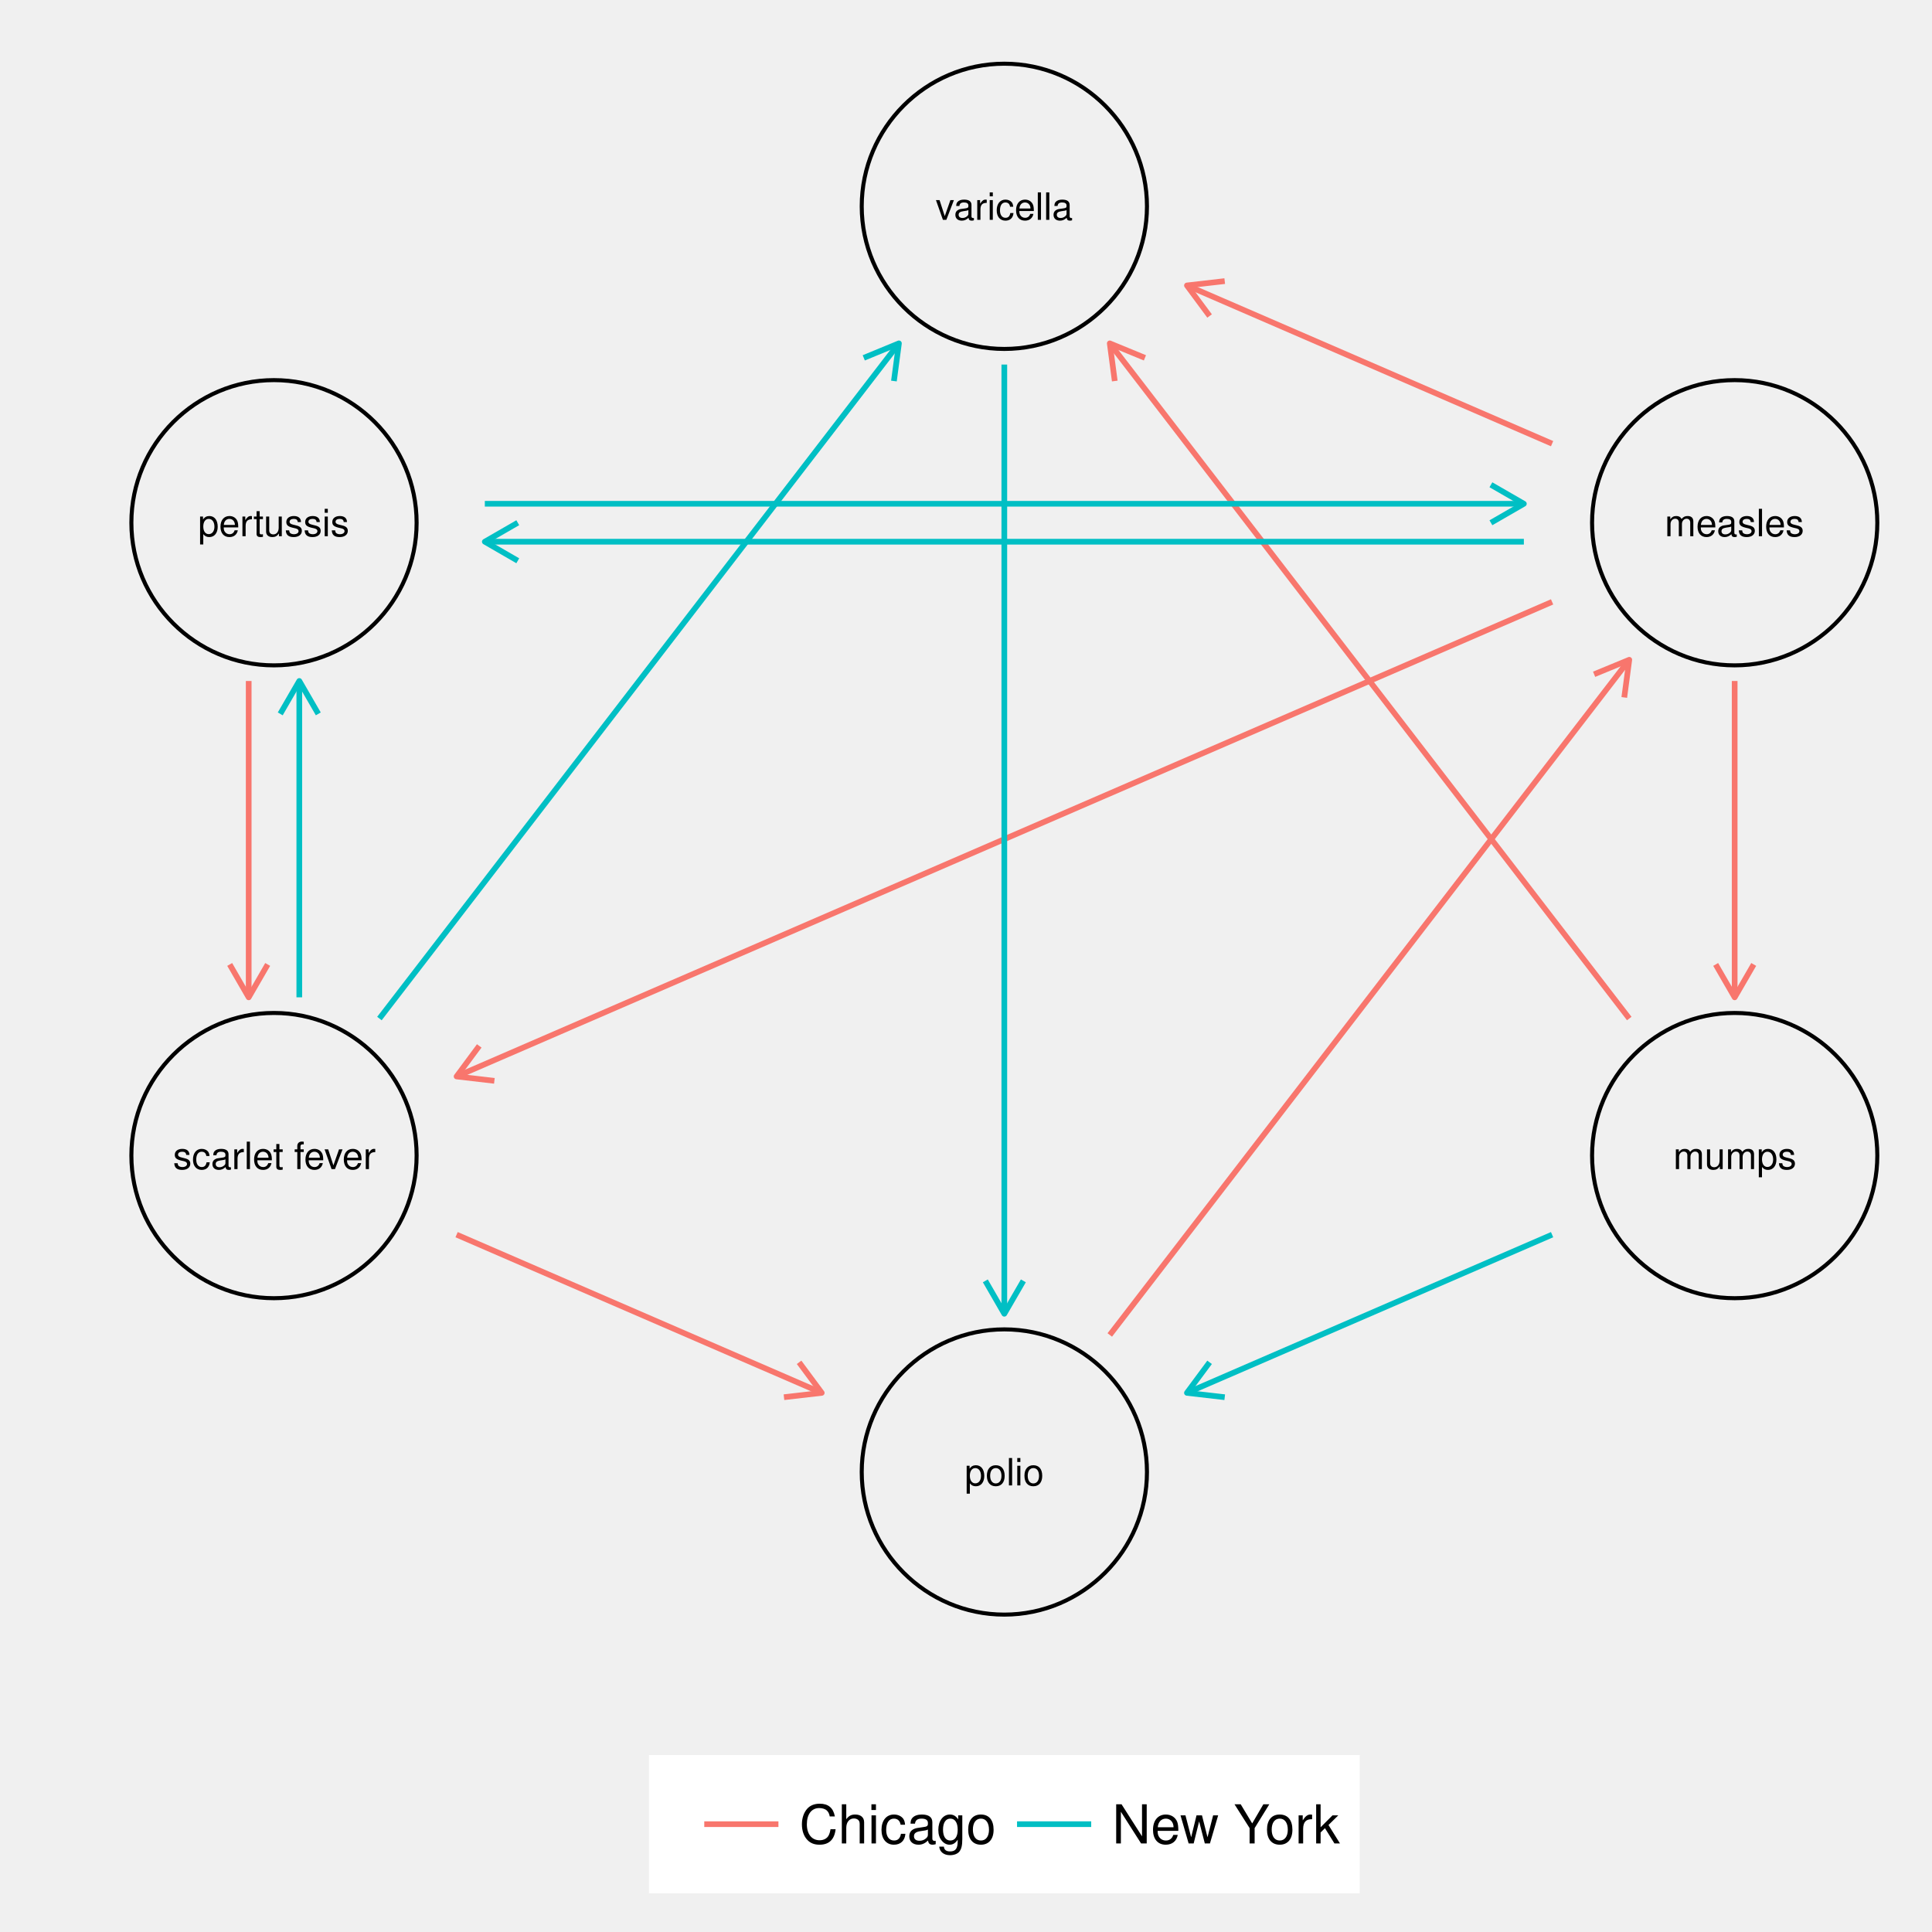
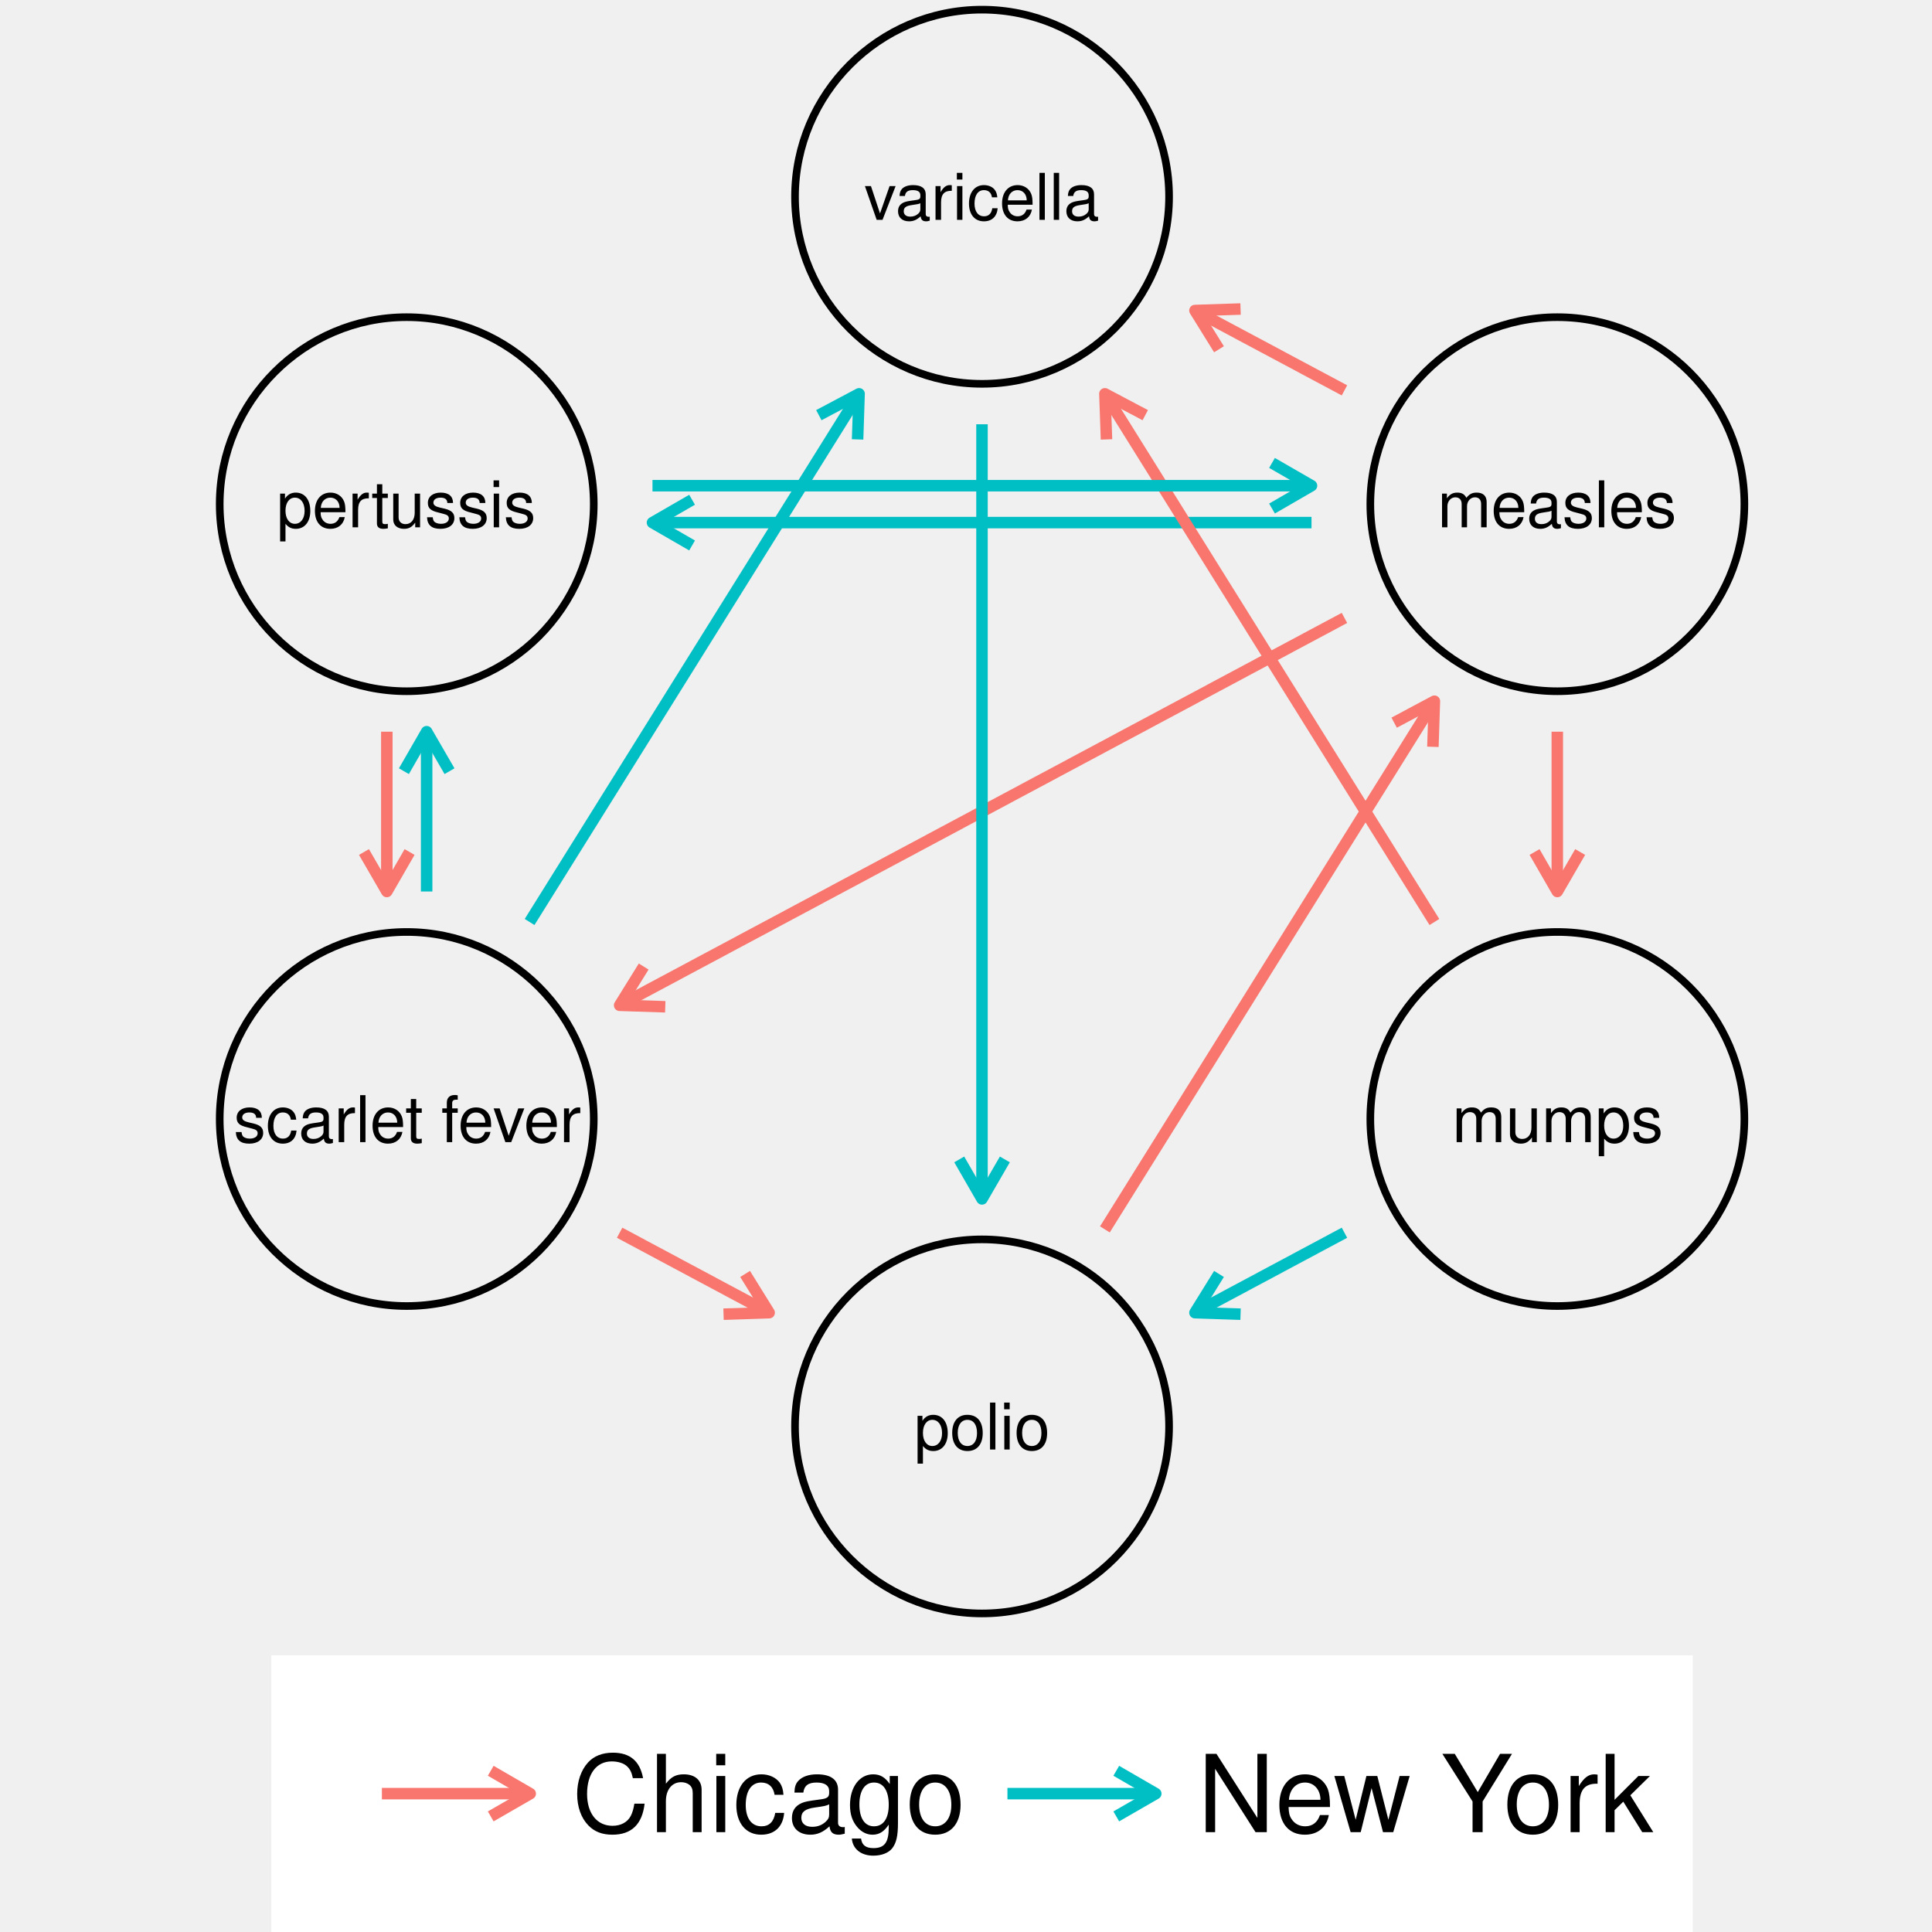
- <svg xmlns="http://www.w3.org/2000/svg" viewBox="0 0 450 450" height="450" width="450" xml:space="preserve" version="1.1" id="svg2">
+ <svg xmlns="http://www.w3.org/2000/svg" viewBox="0 0 225 225" height="225" width="225" xml:space="preserve" version="1.1" id="svg2">
  <defs id="defs6">
    <clipPath id="clipPath26" clipPathUnits="userSpaceOnUse">
-       <path id="path28" d="m 14.29,352.8 345.71,0 0,7.2 -345.71,0 0,-7.2 z" />
+       <path id="path28" d="m 2.99,180 177.01,0 0,0 -177.01,0 z" />
    </clipPath>
    <clipPath id="clipPath36" clipPathUnits="userSpaceOnUse">
-       <path id="path38" d="m 14.29,54.47 345.71,0 0,298.33 -345.71,0 0,-298.33 z" />
+       <path id="path38" d="M 2.99,28.77 180,28.77 180,180 2.99,180 2.99,28.77 Z" />
    </clipPath>
  </defs>
-   <g transform="matrix(1.25,0,0,-1.25,0,450)" id="g10">
+   <g transform="matrix(1.25,0,0,-1.25,0,225)" id="g10">
    <g id="g12" />
    <g id="g14" />
    <g id="g16" />
    <g id="g18" />
    <g id="g20" />
    <g id="g22">
      <g clip-path="url(#clipPath26)" id="g24" />
    </g>
    <g id="g30" />
    <g id="g32">
      <g clip-path="url(#clipPath36)" id="g34">
-         <path id="path40" style="fill:none;stroke:#000000;stroke-width:0.75;stroke-linecap:round;stroke-linejoin:round;stroke-miterlimit:10;stroke-dasharray:none;stroke-opacity:1" d="m 160.57,321.55 c 0,14.62 11.96,26.58 26.57,26.58 14.62,0 26.58,-11.96 26.58,-26.58 0,-14.61 -11.96,-26.57 -26.58,-26.57 -14.61,0 -26.57,11.96 -26.57,26.57" />
-         <path id="path42" style="fill:none;stroke:#000000;stroke-width:0.75;stroke-linecap:round;stroke-linejoin:round;stroke-miterlimit:10;stroke-dasharray:none;stroke-opacity:1" d="m 296.66,262.59 c 0,14.62 11.96,26.58 26.57,26.58 14.62,0 26.58,-11.96 26.58,-26.58 0,-14.61 -11.96,-26.57 -26.58,-26.57 -14.61,0 -26.57,11.96 -26.57,26.57" />
-         <path id="path44" style="fill:none;stroke:#000000;stroke-width:0.75;stroke-linecap:round;stroke-linejoin:round;stroke-miterlimit:10;stroke-dasharray:none;stroke-opacity:1" d="m 296.66,144.68 c 0,14.61 11.96,26.57 26.57,26.57 14.62,0 26.58,-11.96 26.58,-26.57 0,-14.62 -11.96,-26.58 -26.58,-26.58 -14.61,0 -26.57,11.96 -26.57,26.58" />
-         <path id="path46" style="fill:none;stroke:#000000;stroke-width:0.75;stroke-linecap:round;stroke-linejoin:round;stroke-miterlimit:10;stroke-dasharray:none;stroke-opacity:1" d="m 160.57,85.72 c 0,14.61 11.96,26.57 26.57,26.57 14.62,0 26.58,-11.96 26.58,-26.57 0,-14.62 -11.96,-26.58 -26.58,-26.58 -14.61,0 -26.57,11.96 -26.57,26.58" />
-         <path id="path48" style="fill:none;stroke:#000000;stroke-width:0.75;stroke-linecap:round;stroke-linejoin:round;stroke-miterlimit:10;stroke-dasharray:none;stroke-opacity:1" d="m 24.48,144.68 c 0,14.61 11.96,26.57 26.57,26.57 14.62,0 26.58,-11.96 26.58,-26.57 0,-14.62 -11.96,-26.58 -26.58,-26.58 -14.61,0 -26.57,11.96 -26.57,26.58" />
-         <path id="path50" style="fill:none;stroke:#000000;stroke-width:0.75;stroke-linecap:round;stroke-linejoin:round;stroke-miterlimit:10;stroke-dasharray:none;stroke-opacity:1" d="m 24.48,262.59 c 0,14.62 11.96,26.58 26.57,26.58 14.62,0 26.58,-11.96 26.58,-26.58 0,-14.61 -11.96,-26.57 -26.58,-26.57 -14.61,0 -26.57,11.96 -26.57,26.57" />
-         <text id="text52" style="font-variant:normal;font-weight:normal;font-size:7px;font-family:Helvetica;-inkscape-font-specification:Helvetica;writing-mode:lr-tb;fill:#000000;fill-opacity:1;fill-rule:nonzero;stroke:none" transform="matrix(1,0,0,-1,174.34,319.04)">
-           <tspan id="tspan54" y="0" x="0 3.325 7.217 9.653 11.207 14.707 18.599 20.153 21.707">varicella</tspan>
+         <path id="path40" style="fill:none;stroke:#000000;stroke-width:0.71;stroke-linecap:round;stroke-linejoin:round;stroke-miterlimit:10;stroke-dasharray:none;stroke-opacity:1" d="m 74.07,161.67 c 0,9.58 7.84,17.43 17.42,17.43 9.59,0 17.43,-7.85 17.43,-17.43 0,-9.58 -7.84,-17.43 -17.43,-17.43 -9.58,0 -17.42,7.85 -17.42,17.43" />
+         <path id="path42" style="fill:none;stroke:#000000;stroke-width:0.71;stroke-linecap:round;stroke-linejoin:round;stroke-miterlimit:10;stroke-dasharray:none;stroke-opacity:1" d="m 127.67,133.03 c 0,9.58 7.84,17.42 17.42,17.42 9.59,0 17.43,-7.84 17.43,-17.42 0,-9.59 -7.84,-17.43 -17.43,-17.43 -9.58,0 -17.42,7.84 -17.42,17.43" />
+         <path id="path44" style="fill:none;stroke:#000000;stroke-width:0.71;stroke-linecap:round;stroke-linejoin:round;stroke-miterlimit:10;stroke-dasharray:none;stroke-opacity:1" d="m 127.67,75.74 c 0,9.59 7.84,17.43 17.42,17.43 9.59,0 17.43,-7.84 17.43,-17.43 0,-9.58 -7.84,-17.42 -17.43,-17.42 -9.58,0 -17.42,7.84 -17.42,17.42" />
+         <path id="path46" style="fill:none;stroke:#000000;stroke-width:0.71;stroke-linecap:round;stroke-linejoin:round;stroke-miterlimit:10;stroke-dasharray:none;stroke-opacity:1" d="m 74.07,47.1 c 0,9.59 7.84,17.43 17.42,17.43 9.59,0 17.43,-7.84 17.43,-17.43 0,-9.58 -7.84,-17.42 -17.43,-17.42 -9.58,0 -17.42,7.84 -17.42,17.42" />
+         <path id="path48" style="fill:none;stroke:#000000;stroke-width:0.71;stroke-linecap:round;stroke-linejoin:round;stroke-miterlimit:10;stroke-dasharray:none;stroke-opacity:1" d="m 20.47,75.74 c 0,9.59 7.84,17.43 17.42,17.43 9.59,0 17.43,-7.84 17.43,-17.43 0,-9.58 -7.84,-17.42 -17.43,-17.42 -9.58,0 -17.42,7.84 -17.42,17.42" />
+         <path id="path50" style="fill:none;stroke:#000000;stroke-width:0.71;stroke-linecap:round;stroke-linejoin:round;stroke-miterlimit:10;stroke-dasharray:none;stroke-opacity:1" d="m 20.47,133.03 c 0,9.58 7.84,17.42 17.42,17.42 9.59,0 17.43,-7.84 17.43,-17.42 0,-9.59 -7.84,-17.43 -17.43,-17.43 -9.58,0 -17.42,7.84 -17.42,17.43" />
+         <text id="text52" style="font-variant:normal;font-weight:normal;font-size:6px;font-family:Helvetica;-inkscape-font-specification:Helvetica;writing-mode:lr-tb;fill:#000000;fill-opacity:1;fill-rule:nonzero;stroke:none" transform="matrix(1,0,0,-1,80.52,159.52)">
+           <tspan id="tspan54" y="0" x="0 2.85 6.186 8.274 9.606 12.606 15.942 17.274 18.606">varicella</tspan>
        </text>
-         <text id="text56" style="font-variant:normal;font-weight:normal;font-size:7px;font-family:Helvetica;-inkscape-font-specification:Helvetica;writing-mode:lr-tb;fill:#000000;fill-opacity:1;fill-rule:nonzero;stroke:none" transform="matrix(1,0,0,-1,310.2,260.08)">
-           <tspan id="tspan58" y="0" x="0 5.831 9.723 13.615 17.115 18.669 22.561">measles</tspan>
+         <text id="text56" style="font-variant:normal;font-weight:normal;font-size:6px;font-family:Helvetica;-inkscape-font-specification:Helvetica;writing-mode:lr-tb;fill:#000000;fill-opacity:1;fill-rule:nonzero;stroke:none" transform="matrix(1,0,0,-1,133.93,130.87)">
+           <tspan id="tspan58" y="0" x="0 4.998 8.334 11.67 14.67 16.002 19.338">measles</tspan>
        </text>
-         <text id="text60" style="font-variant:normal;font-weight:normal;font-size:7px;font-family:Helvetica;-inkscape-font-specification:Helvetica;writing-mode:lr-tb;fill:#000000;fill-opacity:1;fill-rule:nonzero;stroke:none" transform="matrix(1,0,0,-1,311.79,142.16)">
-           <tspan id="tspan62" y="0" x="0 5.761 9.653 15.484 19.376">mumps</tspan>
+         <text id="text60" style="font-variant:normal;font-weight:normal;font-size:6px;font-family:Helvetica;-inkscape-font-specification:Helvetica;writing-mode:lr-tb;fill:#000000;fill-opacity:1;fill-rule:nonzero;stroke:none" transform="matrix(1,0,0,-1,135.29,73.59)">
+           <tspan id="tspan62" y="0" x="0 4.938 8.274 13.272 16.608">mumps</tspan>
        </text>
-         <text id="text64" style="font-variant:normal;font-weight:normal;font-size:7px;font-family:Helvetica;-inkscape-font-specification:Helvetica;writing-mode:lr-tb;fill:#000000;fill-opacity:1;fill-rule:nonzero;stroke:none" transform="matrix(1,0,0,-1,179.75,83.21)">
-           <tspan id="tspan66" y="0" x="0 3.892 7.784 9.338 10.892">polio</tspan>
+         <text id="text64" style="font-variant:normal;font-weight:normal;font-size:6px;font-family:Helvetica;-inkscape-font-specification:Helvetica;writing-mode:lr-tb;fill:#000000;fill-opacity:1;fill-rule:nonzero;stroke:none" transform="matrix(1,0,0,-1,85.16,44.95)">
+           <tspan id="tspan66" y="0" x="0 3.336 6.672 8.004 9.336">polio</tspan>
        </text>
-         <text id="text68" style="font-variant:normal;font-weight:normal;font-size:7px;font-family:Helvetica;-inkscape-font-specification:Helvetica;writing-mode:lr-tb;fill:#000000;fill-opacity:1;fill-rule:nonzero;stroke:none" transform="matrix(1,0,0,-1,32.24,142.16)">
-           <tspan id="tspan70" y="0" x="0 3.5 7 10.892 13.328 14.882 18.774 20.72 22.666 24.402 28.084 31.409 35.301">scarlet fever</tspan>
+         <text id="text68" style="font-variant:normal;font-weight:normal;font-size:6px;font-family:Helvetica;-inkscape-font-specification:Helvetica;writing-mode:lr-tb;fill:#000000;fill-opacity:1;fill-rule:nonzero;stroke:none" transform="matrix(1,0,0,-1,21.77,73.59)">
+           <tspan id="tspan70" y="0" x="0 3 6 9.336 11.424 12.756 16.092 17.76 19.428 20.916 24.072 26.922 30.258">scarlet fever</tspan>
        </text>
-         <text id="text72" style="font-variant:normal;font-weight:normal;font-size:7px;font-family:Helvetica;-inkscape-font-specification:Helvetica;writing-mode:lr-tb;fill:#000000;fill-opacity:1;fill-rule:nonzero;stroke:none" transform="matrix(1,0,0,-1,36.91,260.08)">
-           <tspan id="tspan74" y="0" x="0 3.892 7.784 10.395 12.341 16.233 19.733 23.233 24.787">pertussis</tspan>
+         <text id="text72" style="font-variant:normal;font-weight:normal;font-size:6px;font-family:Helvetica;-inkscape-font-specification:Helvetica;writing-mode:lr-tb;fill:#000000;fill-opacity:1;fill-rule:nonzero;stroke:none" transform="matrix(1,0,0,-1,25.77,130.87)">
+           <tspan id="tspan74" y="0" x="0 3.336 6.672 8.91 10.578 13.914 16.914 19.914 21.246">pertussis</tspan>
        </text>
-         <path id="path76" style="fill:none;stroke:#f8766d;stroke-width:1.06;stroke-linecap:butt;stroke-linejoin:round;stroke-miterlimit:10;stroke-dasharray:none;stroke-opacity:1" d="m 289.21,277.33 -68.04,29.48" />
-         <path id="path78" style="fill:none;stroke:#f8766d;stroke-width:1.06;stroke-linecap:butt;stroke-linejoin:round;stroke-miterlimit:10;stroke-dasharray:none;stroke-opacity:1" d="m 228.21,307.62 -7.04,-0.81 4.22,-5.69" />
-         <path id="path80" style="fill:none;stroke:#f8766d;stroke-width:1.06;stroke-linecap:butt;stroke-linejoin:round;stroke-miterlimit:10;stroke-dasharray:none;stroke-opacity:1" d="m 323.23,233.11 0,-58.95" />
-         <path id="path82" style="fill:none;stroke:#f8766d;stroke-width:1.06;stroke-linecap:butt;stroke-linejoin:round;stroke-miterlimit:10;stroke-dasharray:none;stroke-opacity:1" d="m 319.69,180.29 3.54,-6.13 3.55,6.13" />
-         <path id="path84" style="fill:none;stroke:#f8766d;stroke-width:1.06;stroke-linecap:butt;stroke-linejoin:round;stroke-miterlimit:10;stroke-dasharray:none;stroke-opacity:1" d="M 289.21,247.85 85.08,159.42" />
-         <path id="path86" style="fill:none;stroke:#f8766d;stroke-width:1.06;stroke-linecap:butt;stroke-linejoin:round;stroke-miterlimit:10;stroke-dasharray:none;stroke-opacity:1" d="m 89.3,165.11 -4.22,-5.69 7.04,-0.82" />
-         <path id="path88" style="fill:none;stroke:#f8766d;stroke-width:1.06;stroke-linecap:butt;stroke-linejoin:round;stroke-miterlimit:10;stroke-dasharray:none;stroke-opacity:1" d="m 303.59,170.21 -96.8,125.81" />
-         <path id="path90" style="fill:none;stroke:#f8766d;stroke-width:1.06;stroke-linecap:butt;stroke-linejoin:round;stroke-miterlimit:10;stroke-dasharray:none;stroke-opacity:1" d="m 213.34,293.32 -6.55,2.7 0.93,-7.02" />
-         <path id="path92" style="fill:none;stroke:#f8766d;stroke-width:1.06;stroke-linecap:butt;stroke-linejoin:round;stroke-miterlimit:10;stroke-dasharray:none;stroke-opacity:1" d="m 206.79,111.25 96.8,125.81" />
-         <path id="path94" style="fill:none;stroke:#f8766d;stroke-width:1.06;stroke-linecap:butt;stroke-linejoin:round;stroke-miterlimit:10;stroke-dasharray:none;stroke-opacity:1" d="m 302.66,230.04 0.93,7.02 -6.55,-2.7" />
-         <path id="path96" style="fill:none;stroke:#f8766d;stroke-width:1.06;stroke-linecap:butt;stroke-linejoin:round;stroke-miterlimit:10;stroke-dasharray:none;stroke-opacity:1" d="m 85.08,129.94 68.04,-29.48" />
-         <path id="path98" style="fill:none;stroke:#f8766d;stroke-width:1.06;stroke-linecap:butt;stroke-linejoin:round;stroke-miterlimit:10;stroke-dasharray:none;stroke-opacity:1" d="m 146.08,99.65 7.04,0.81 -4.22,5.69" />
-         <path id="path100" style="fill:none;stroke:#f8766d;stroke-width:1.06;stroke-linecap:butt;stroke-linejoin:round;stroke-miterlimit:10;stroke-dasharray:none;stroke-opacity:1" d="m 46.34,233.11 0,-58.95" />
-         <path id="path102" style="fill:none;stroke:#f8766d;stroke-width:1.06;stroke-linecap:butt;stroke-linejoin:round;stroke-miterlimit:10;stroke-dasharray:none;stroke-opacity:1" d="m 42.8,180.29 3.54,-6.13 3.54,6.13" />
-         <path id="path104" style="fill:none;stroke:#00bfc4;stroke-width:1.06;stroke-linecap:butt;stroke-linejoin:round;stroke-miterlimit:10;stroke-dasharray:none;stroke-opacity:1" d="m 283.95,259.06 -193.61,0" />
-         <path id="path106" style="fill:none;stroke:#00bfc4;stroke-width:1.06;stroke-linecap:butt;stroke-linejoin:round;stroke-miterlimit:10;stroke-dasharray:none;stroke-opacity:1" d="m 96.48,262.6 -6.14,-3.54 6.14,-3.55" />
-         <path id="path108" style="fill:none;stroke:#00bfc4;stroke-width:1.06;stroke-linecap:butt;stroke-linejoin:round;stroke-miterlimit:10;stroke-dasharray:none;stroke-opacity:1" d="M 289.21,129.94 221.17,100.46" />
-         <path id="path110" style="fill:none;stroke:#00bfc4;stroke-width:1.06;stroke-linecap:butt;stroke-linejoin:round;stroke-miterlimit:10;stroke-dasharray:none;stroke-opacity:1" d="m 225.39,106.15 -4.22,-5.69 7.04,-0.81" />
-         <path id="path112" style="fill:none;stroke:#00bfc4;stroke-width:1.06;stroke-linecap:butt;stroke-linejoin:round;stroke-miterlimit:10;stroke-dasharray:none;stroke-opacity:1" d="m 187.14,292.07 0,-176.87" />
-         <path id="path114" style="fill:none;stroke:#00bfc4;stroke-width:1.06;stroke-linecap:butt;stroke-linejoin:round;stroke-miterlimit:10;stroke-dasharray:none;stroke-opacity:1" d="m 183.6,121.33 3.54,-6.13 3.55,6.13" />
-         <path id="path116" style="fill:none;stroke:#00bfc4;stroke-width:1.06;stroke-linecap:butt;stroke-linejoin:round;stroke-miterlimit:10;stroke-dasharray:none;stroke-opacity:1" d="m 70.7,170.21 96.8,125.81" />
-         <path id="path118" style="fill:none;stroke:#00bfc4;stroke-width:1.06;stroke-linecap:butt;stroke-linejoin:round;stroke-miterlimit:10;stroke-dasharray:none;stroke-opacity:1" d="m 166.57,289 0.93,7.02 -6.55,-2.7" />
-         <path id="path120" style="fill:none;stroke:#00bfc4;stroke-width:1.06;stroke-linecap:butt;stroke-linejoin:round;stroke-miterlimit:10;stroke-dasharray:none;stroke-opacity:1" d="m 55.77,174.16 0,58.95" />
-         <path id="path122" style="fill:none;stroke:#00bfc4;stroke-width:1.06;stroke-linecap:butt;stroke-linejoin:round;stroke-miterlimit:10;stroke-dasharray:none;stroke-opacity:1" d="m 59.31,226.98 -3.54,6.13 -3.55,-6.13" />
-         <path id="path124" style="fill:none;stroke:#00bfc4;stroke-width:1.06;stroke-linecap:butt;stroke-linejoin:round;stroke-miterlimit:10;stroke-dasharray:none;stroke-opacity:1" d="m 90.34,266.13 193.61,0" />
-         <path id="path126" style="fill:none;stroke:#00bfc4;stroke-width:1.06;stroke-linecap:butt;stroke-linejoin:round;stroke-miterlimit:10;stroke-dasharray:none;stroke-opacity:1" d="m 277.81,262.59 6.14,3.54 -6.14,3.54" />
+         <path id="path76" style="fill:none;stroke:#f8766d;stroke-width:1.07;stroke-linecap:butt;stroke-linejoin:round;stroke-miterlimit:10;stroke-dasharray:none;stroke-opacity:1" d="m 125.26,143.63 -13.93,7.44" />
+         <path id="path78" style="fill:none;stroke:#f8766d;stroke-width:1.07;stroke-linecap:butt;stroke-linejoin:round;stroke-miterlimit:10;stroke-dasharray:none;stroke-opacity:1" d="m 115.58,151.21 -4.25,-0.14 2.24,-3.61" />
+         <path id="path80" style="fill:none;stroke:#f8766d;stroke-width:1.07;stroke-linecap:butt;stroke-linejoin:round;stroke-miterlimit:10;stroke-dasharray:none;stroke-opacity:1" d="m 145.09,111.83 0,-14.89" />
+         <path id="path82" style="fill:none;stroke:#f8766d;stroke-width:1.07;stroke-linecap:butt;stroke-linejoin:round;stroke-miterlimit:10;stroke-dasharray:none;stroke-opacity:1" d="m 142.97,100.62 2.12,-3.68 2.13,3.68" />
+         <path id="path84" style="fill:none;stroke:#00bfc4;stroke-width:1.07;stroke-linecap:butt;stroke-linejoin:round;stroke-miterlimit:10;stroke-dasharray:none;stroke-opacity:1" d="m 122.19,131.31 -61.4,0" />
+         <path id="path86" style="fill:none;stroke:#00bfc4;stroke-width:1.07;stroke-linecap:butt;stroke-linejoin:round;stroke-miterlimit:10;stroke-dasharray:none;stroke-opacity:1" d="m 64.48,133.44 -3.69,-2.13 3.69,-2.13" />
+         <path id="path88" style="fill:none;stroke:#f8766d;stroke-width:1.07;stroke-linecap:butt;stroke-linejoin:round;stroke-miterlimit:10;stroke-dasharray:none;stroke-opacity:1" d="M 125.26,122.43 57.73,86.34" />
+         <path id="path90" style="fill:none;stroke:#f8766d;stroke-width:1.07;stroke-linecap:butt;stroke-linejoin:round;stroke-miterlimit:10;stroke-dasharray:none;stroke-opacity:1" d="M 59.97,89.95 57.73,86.34 61.98,86.2" />
+         <path id="path92" style="fill:none;stroke:#f8766d;stroke-width:1.07;stroke-linecap:butt;stroke-linejoin:round;stroke-miterlimit:10;stroke-dasharray:none;stroke-opacity:1" d="m 133.64,94.1 -30.7,49.21" />
+         <path id="path94" style="fill:none;stroke:#f8766d;stroke-width:1.07;stroke-linecap:butt;stroke-linejoin:round;stroke-miterlimit:10;stroke-dasharray:none;stroke-opacity:1" d="m 106.7,141.32 -3.76,1.99 0.15,-4.25" />
+         <path id="path96" style="fill:none;stroke:#00bfc4;stroke-width:1.07;stroke-linecap:butt;stroke-linejoin:round;stroke-miterlimit:10;stroke-dasharray:none;stroke-opacity:1" d="M 125.26,65.15 111.33,57.7" />
+         <path id="path98" style="fill:none;stroke:#00bfc4;stroke-width:1.07;stroke-linecap:butt;stroke-linejoin:round;stroke-miterlimit:10;stroke-dasharray:none;stroke-opacity:1" d="m 113.57,61.31 -2.24,-3.61 4.25,-0.14" />
+         <path id="path100" style="fill:none;stroke:#f8766d;stroke-width:1.07;stroke-linecap:butt;stroke-linejoin:round;stroke-miterlimit:10;stroke-dasharray:none;stroke-opacity:1" d="m 102.94,65.46 30.7,49.21" />
+         <path id="path102" style="fill:none;stroke:#f8766d;stroke-width:1.07;stroke-linecap:butt;stroke-linejoin:round;stroke-miterlimit:10;stroke-dasharray:none;stroke-opacity:1" d="m 133.5,110.42 0.14,4.25 -3.75,-2" />
+         <path id="path104" style="fill:none;stroke:#00bfc4;stroke-width:1.07;stroke-linecap:butt;stroke-linejoin:round;stroke-miterlimit:10;stroke-dasharray:none;stroke-opacity:1" d="m 91.49,140.47 0,-72.17" />
+         <path id="path106" style="fill:none;stroke:#00bfc4;stroke-width:1.07;stroke-linecap:butt;stroke-linejoin:round;stroke-miterlimit:10;stroke-dasharray:none;stroke-opacity:1" d="m 89.37,71.98 2.12,-3.68 2.13,3.68" />
+         <path id="path108" style="fill:none;stroke:#f8766d;stroke-width:1.07;stroke-linecap:butt;stroke-linejoin:round;stroke-miterlimit:10;stroke-dasharray:none;stroke-opacity:1" d="M 57.73,65.15 71.66,57.7" />
+         <path id="path110" style="fill:none;stroke:#f8766d;stroke-width:1.07;stroke-linecap:butt;stroke-linejoin:round;stroke-miterlimit:10;stroke-dasharray:none;stroke-opacity:1" d="m 67.41,57.56 4.25,0.14 -2.24,3.61" />
+         <path id="path112" style="fill:none;stroke:#00bfc4;stroke-width:1.07;stroke-linecap:butt;stroke-linejoin:round;stroke-miterlimit:10;stroke-dasharray:none;stroke-opacity:1" d="m 49.34,94.1 30.7,49.21" />
+         <path id="path114" style="fill:none;stroke:#00bfc4;stroke-width:1.07;stroke-linecap:butt;stroke-linejoin:round;stroke-miterlimit:10;stroke-dasharray:none;stroke-opacity:1" d="m 79.9,139.06 0.14,4.25 -3.75,-1.99" />
+         <path id="path116" style="fill:none;stroke:#00bfc4;stroke-width:1.07;stroke-linecap:butt;stroke-linejoin:round;stroke-miterlimit:10;stroke-dasharray:none;stroke-opacity:1" d="m 39.75,96.94 0,14.89" />
+         <path id="path118" style="fill:none;stroke:#00bfc4;stroke-width:1.07;stroke-linecap:butt;stroke-linejoin:round;stroke-miterlimit:10;stroke-dasharray:none;stroke-opacity:1" d="m 41.88,108.15 -2.13,3.68 -2.12,-3.68" />
+         <path id="path120" style="fill:none;stroke:#f8766d;stroke-width:1.07;stroke-linecap:butt;stroke-linejoin:round;stroke-miterlimit:10;stroke-dasharray:none;stroke-opacity:1" d="m 36.04,111.83 0,-14.89" />
+         <path id="path122" style="fill:none;stroke:#f8766d;stroke-width:1.07;stroke-linecap:butt;stroke-linejoin:round;stroke-miterlimit:10;stroke-dasharray:none;stroke-opacity:1" d="m 33.91,100.62 2.13,-3.68 2.12,3.68" />
+         <path id="path124" style="fill:none;stroke:#00bfc4;stroke-width:1.07;stroke-linecap:butt;stroke-linejoin:round;stroke-miterlimit:10;stroke-dasharray:none;stroke-opacity:1" d="m 60.79,134.75 61.4,0" />
+         <path id="path126" style="fill:none;stroke:#00bfc4;stroke-width:1.07;stroke-linecap:butt;stroke-linejoin:round;stroke-miterlimit:10;stroke-dasharray:none;stroke-opacity:1" d="m 118.51,132.62 3.68,2.13 -3.68,2.12" />
      </g>
    </g>
    <g id="g128" />
    <g id="g130" />
    <g id="g132" />
    <g id="g134" />
    <g id="g136" />
    <g id="g138" />
    <g id="g140" />
    <g id="g142" />
    <g id="g144" />
    <g id="g146" />
    <g id="g148" />
    <g id="g150" />
    <g id="g152" />
    <g id="g154" />
    <g id="g156" />
    <g id="g158" />
    <g id="g160" />
    <g id="g162" />
    <g id="g164" />
    <g id="g166" />
    <g id="g168" />
    <g id="g170" />
    <g id="g172" />
    <g id="g174" />
    <g id="g176" />
    <g id="g178">
-       <path id="path180" style="fill:#ffffff;fill-opacity:1;fill-rule:nonzero;stroke:none" d="m 120.93,7.2 132.43,0 0,25.78 -132.43,0 0,-25.78 z" />
+       <path id="path180" style="fill:#ffffff;fill-opacity:1;fill-rule:nonzero;stroke:none" d="m 25.28,0 132.43,0 0,25.78 -132.43,0 0,-25.78 z" />
    </g>
    <g id="g182" />
    <g id="g184" />
    <g id="g186" />
    <g id="g188" />
    <g id="g190" />
    <g id="g192">
-       <path id="path194" style="fill:none;stroke:#f8766d;stroke-width:1.06;stroke-linecap:butt;stroke-linejoin:round;stroke-miterlimit:10;stroke-dasharray:none;stroke-opacity:1" d="m 131.23,20.09 13.82,0" />
+       <path id="path194" style="fill:none;stroke:#f8766d;stroke-width:1.07;stroke-linecap:butt;stroke-linejoin:round;stroke-miterlimit:10;stroke-dasharray:none;stroke-opacity:1" d="m 35.58,12.89 13.82,0" />
+       <path id="path196" style="fill:none;stroke:#f8766d;stroke-width:1.07;stroke-linecap:butt;stroke-linejoin:round;stroke-miterlimit:10;stroke-dasharray:none;stroke-opacity:1" d="m 45.72,10.77 3.68,2.12 -3.68,2.13" />
    </g>
-     <g id="g196" />
    <g id="g198" />
    <g id="g200" />
-     <g id="g202">
-       <path id="path204" style="fill:none;stroke:#00bfc4;stroke-width:1.06;stroke-linecap:butt;stroke-linejoin:round;stroke-miterlimit:10;stroke-dasharray:none;stroke-opacity:1" d="m 189.51,20.09 13.82,0" />
+     <g id="g202" />
+     <g id="g204">
+       <path id="path206" style="fill:none;stroke:#00bfc4;stroke-width:1.07;stroke-linecap:butt;stroke-linejoin:round;stroke-miterlimit:10;stroke-dasharray:none;stroke-opacity:1" d="m 93.86,12.89 13.82,0" />
+       <path id="path208" style="fill:none;stroke:#00bfc4;stroke-width:1.07;stroke-linecap:butt;stroke-linejoin:round;stroke-miterlimit:10;stroke-dasharray:none;stroke-opacity:1" d="m 104,10.77 3.68,2.12 -3.68,2.13" />
    </g>
-     <g id="g206" />
-     <g id="g208">
-       <text id="text210" style="font-variant:normal;font-weight:normal;font-size:10px;font-family:Helvetica;-inkscape-font-specification:Helvetica;writing-mode:lr-tb;fill:#000000;fill-opacity:1;fill-rule:nonzero;stroke:none" transform="matrix(1,0,0,-1,148.94,16.5)">
-         <tspan id="tspan212" y="0" x="0 7.22 12.78 15 20 25.56 31.12">Chicago</tspan>
+     <g id="g210" />
+     <g id="g212">
+       <text id="text214" style="font-variant:normal;font-weight:normal;font-size:10px;font-family:Helvetica;-inkscape-font-specification:Helvetica;writing-mode:lr-tb;fill:#000000;fill-opacity:1;fill-rule:nonzero;stroke:none" transform="matrix(1,0,0,-1,53.29,9.3)">
+         <tspan id="tspan216" y="0" x="0 7.22 12.78 15 20 25.56 31.12">Chicago</tspan>
      </text>
    </g>
-     <g id="g214" />
-     <g id="g216">
-       <text id="text218" style="font-variant:normal;font-weight:normal;font-size:10px;font-family:Helvetica;-inkscape-font-specification:Helvetica;writing-mode:lr-tb;fill:#000000;fill-opacity:1;fill-rule:nonzero;stroke:none" transform="matrix(1,0,0,-1,207.22,16.5)">
-         <tspan id="tspan220" y="0" x="0 7.22 12.58 19.8 22.58 27.85 33.41 36.89">New York</tspan>
+     <g id="g218" />
+     <g id="g220">
+       <text id="text222" style="font-variant:normal;font-weight:normal;font-size:10px;font-family:Helvetica;-inkscape-font-specification:Helvetica;writing-mode:lr-tb;fill:#000000;fill-opacity:1;fill-rule:nonzero;stroke:none" transform="matrix(1,0,0,-1,111.57,9.3)">
+         <tspan id="tspan224" y="0" x="0 7.22 12.58 19.8 22.58 27.85 33.41 36.89">New York</tspan>
      </text>
    </g>
-     <g id="g222" />
-     <g id="g224" />
    <g id="g226" />
    <g id="g228" />
    <g id="g230" />
    <g id="g232" />
    <g id="g234" />
    <g id="g236" />
    <g id="g238" />
    <g id="g240" />
    <g id="g242" />
    <g id="g244" />
+     <g id="g246" />
+     <g id="g248" />
  </g>
</svg>
